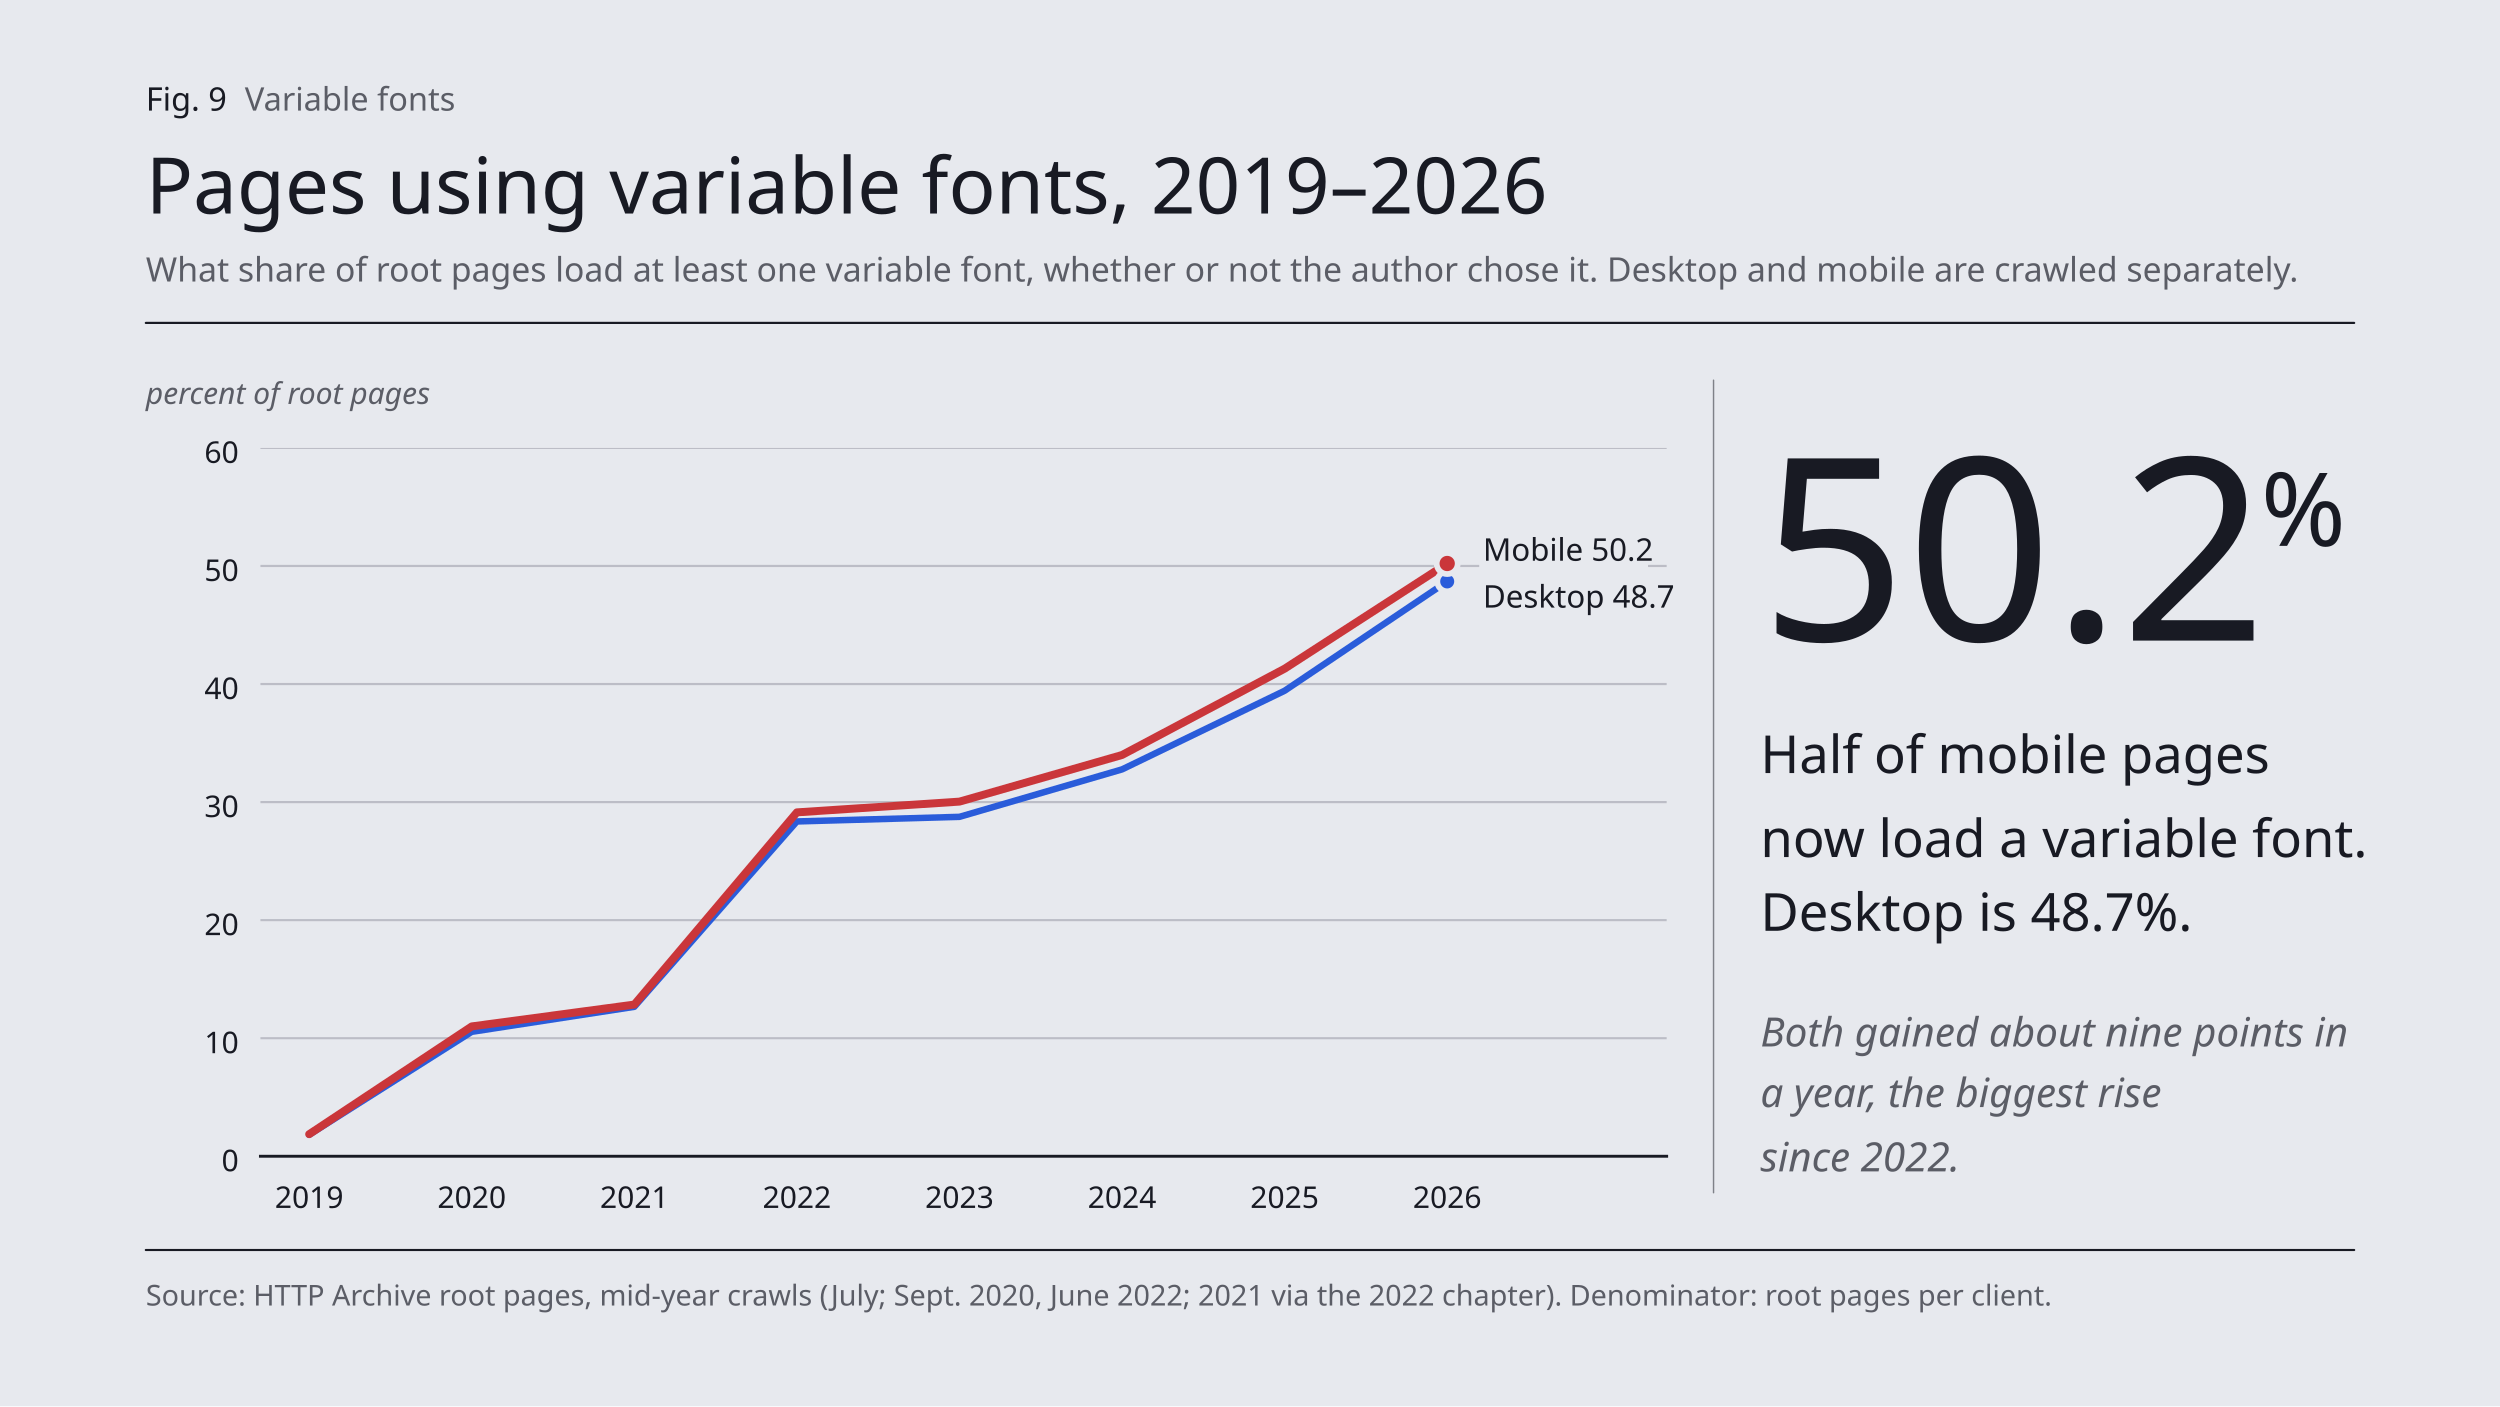
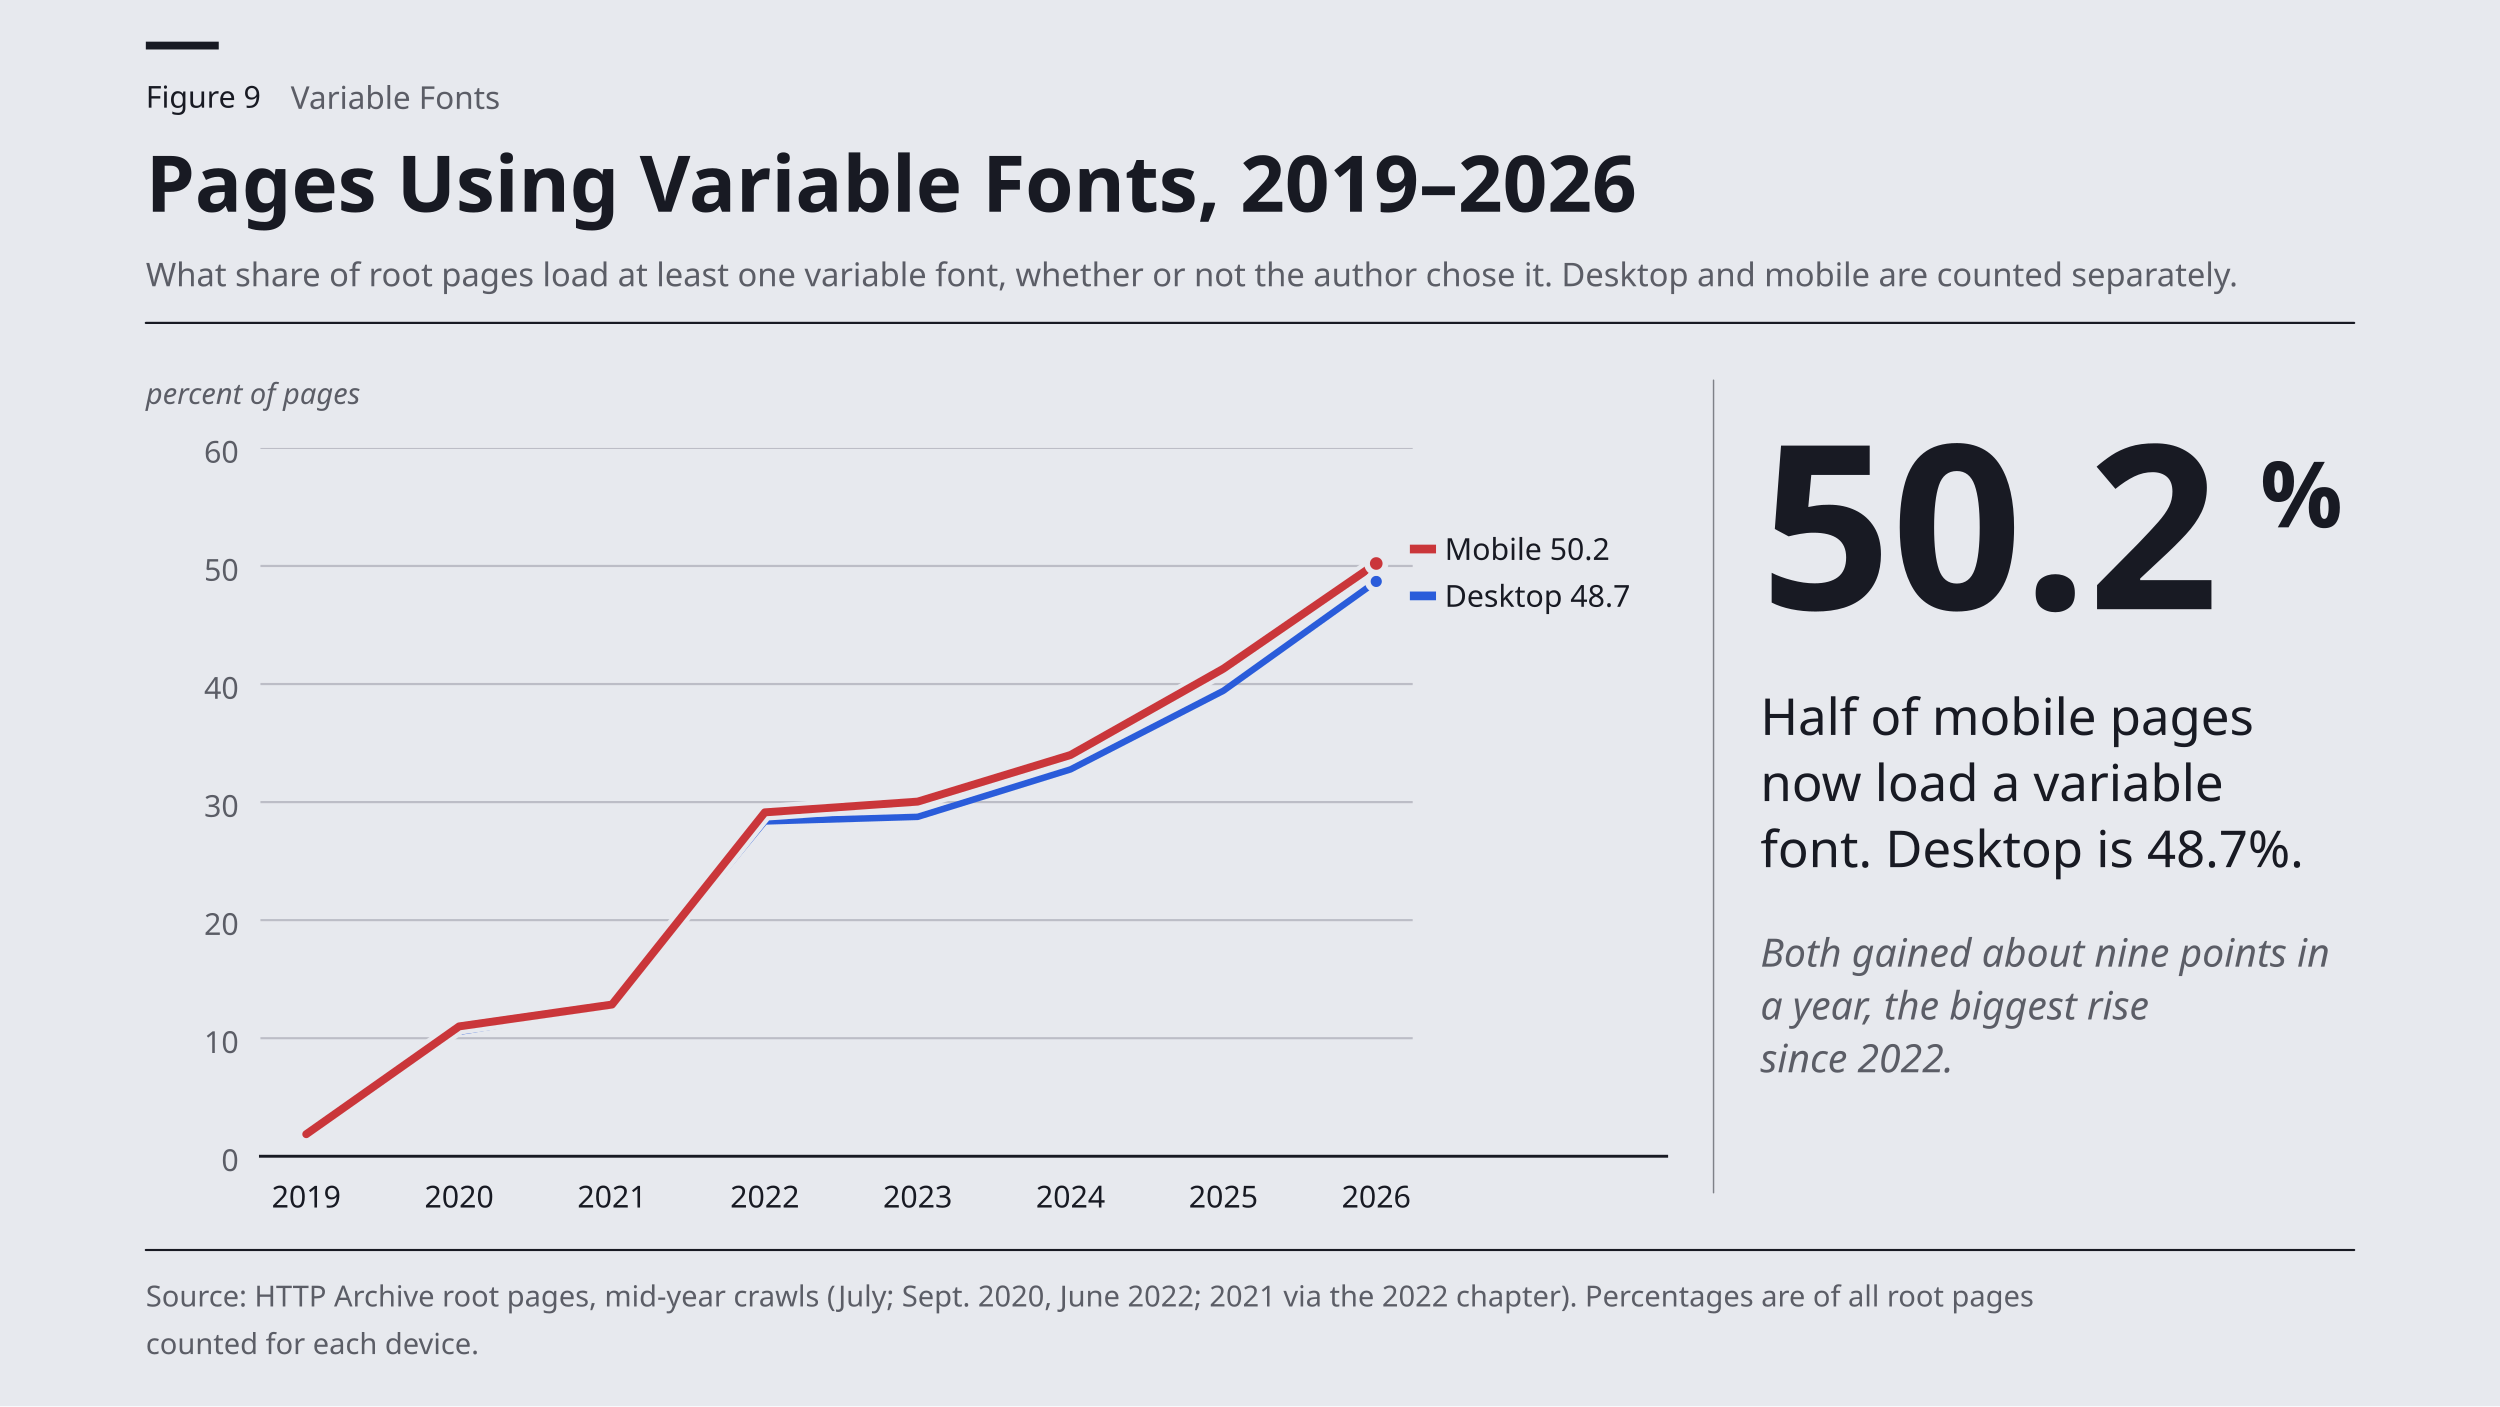
<svg xmlns="http://www.w3.org/2000/svg" xmlns:xlink="http://www.w3.org/1999/xlink" width="691.2pt" height="388.8pt" viewBox="0 0 691.2 388.8" version="1.1" data-denominator="pages">
  <defs>
    <style type="text/css">*{stroke-linejoin: round; stroke-linecap: butt}</style>
  </defs>
  <g id="figure_1">
    <g id="patch_1">
      <path d="M 0 388.8  L 691.2 388.8  L 691.2 0  L 0 0  z " style="fill: #e7e9ee" />
    </g>
    <g id="axes_1">
      <g id="patch_2">
        <path d="M 72 319.68  L 460.8 319.68  L 460.8 123.84  L 72 123.84  z " style="fill: #e7e9ee" />
      </g>
+       <g id="LineCollection_1">
+         <path d="M 72 319.68  L 390.584 319.68  " clip-path="url(#pf8828dbe97)" style="fill: none; stroke: #bcbdc6; stroke-width: 0.6" />
+       </g>
+       <g id="LineCollection_2">
+         <path d="M 72 287.04  L 390.584 287.04  " clip-path="url(#pf8828dbe97)" style="fill: none; stroke: #bcbdc6; stroke-width: 0.6" />
+       </g>
+       <g id="LineCollection_3">
+         <path d="M 72 254.4  L 390.584 254.4  " clip-path="url(#pf8828dbe97)" style="fill: none; stroke: #bcbdc6; stroke-width: 0.6" />
+       </g>
+       <g id="LineCollection_4">
+         <path d="M 72 221.76  L 390.584 221.76  " clip-path="url(#pf8828dbe97)" style="fill: none; stroke: #bcbdc6; stroke-width: 0.6" />
+       </g>
+       <g id="LineCollection_5">
+         <path d="M 72 189.12  L 390.584 189.12  " clip-path="url(#pf8828dbe97)" style="fill: none; stroke: #bcbdc6; stroke-width: 0.6" />
+       </g>
+       <g id="LineCollection_6">
+         <path d="M 72 156.48  L 390.584 156.48  " clip-path="url(#pf8828dbe97)" style="fill: none; stroke: #bcbdc6; stroke-width: 0.6" />
+       </g>
+       <g id="LineCollection_7">
+         <path d="M 72 123.84  L 390.584 123.84  " clip-path="url(#pf8828dbe97)" style="fill: none; stroke: #bcbdc6; stroke-width: 0.6" />
+       </g>
      <g id="matplotlib.axis_1">
        <g id="xtick_1">
          <g id="line2d_1" />
          <g id="text_1">
-             <text style="font-size: 8.294px; font-family: 'Funnel Sans'; text-anchor: middle; fill: #181a23" x="85.484" y="333.974" transform="rotate(-0 85.48439 333.9744)">2019</text>
+             <text style="font-size: 8.37px; font-family: 'Schibsted Grotesk'; text-anchor: middle; fill: #181a23" x="84.678" y="333.854" transform="rotate(-0 84.67826 333.8538)">2019</text>
          </g>
        </g>
        <g id="xtick_2">
          <g id="line2d_2" />
          <g id="text_2">
-             <text style="font-size: 8.294px; font-family: 'Funnel Sans'; text-anchor: middle; fill: #181a23" x="130.432" y="333.974" transform="rotate(-0 130.4324 333.9744)">2020</text>
+             <text style="font-size: 8.37px; font-family: 'Schibsted Grotesk'; text-anchor: middle; fill: #181a23" x="126.939" y="333.854" transform="rotate(-0 126.9391 333.8538)">2020</text>
          </g>
        </g>
        <g id="xtick_3">
          <g id="line2d_3" />
          <g id="text_3">
-             <text style="font-size: 8.294px; font-family: 'Funnel Sans'; text-anchor: middle; fill: #181a23" x="175.38" y="333.974" transform="rotate(-0 175.3803 333.9744)">2021</text>
+             <text style="font-size: 8.37px; font-family: 'Schibsted Grotesk'; text-anchor: middle; fill: #181a23" x="169.2" y="333.854" transform="rotate(-0 169.2 333.8538)">2021</text>
          </g>
        </g>
        <g id="xtick_4">
          <g id="line2d_4" />
          <g id="text_4">
-             <text style="font-size: 8.294px; font-family: 'Funnel Sans'; text-anchor: middle; fill: #181a23" x="220.328" y="333.974" transform="rotate(-0 220.3283 333.9744)">2022</text>
+             <text style="font-size: 8.37px; font-family: 'Schibsted Grotesk'; text-anchor: middle; fill: #181a23" x="211.461" y="333.854" transform="rotate(-0 211.4609 333.8538)">2022</text>
          </g>
        </g>
        <g id="xtick_5">
          <g id="line2d_5" />
          <g id="text_5">
-             <text style="font-size: 8.294px; font-family: 'Funnel Sans'; text-anchor: middle; fill: #181a23" x="265.276" y="333.974" transform="rotate(-0 265.2763 333.9744)">2023</text>
+             <text style="font-size: 8.37px; font-family: 'Schibsted Grotesk'; text-anchor: middle; fill: #181a23" x="253.722" y="333.854" transform="rotate(-0 253.7217 333.8538)">2023</text>
          </g>
        </g>
        <g id="xtick_6">
          <g id="line2d_6" />
          <g id="text_6">
-             <text style="font-size: 8.294px; font-family: 'Funnel Sans'; text-anchor: middle; fill: #181a23" x="310.224" y="333.974" transform="rotate(-0 310.2243 333.9744)">2024</text>
+             <text style="font-size: 8.37px; font-family: 'Schibsted Grotesk'; text-anchor: middle; fill: #181a23" x="295.983" y="333.854" transform="rotate(-0 295.9826 333.8538)">2024</text>
          </g>
        </g>
        <g id="xtick_7">
          <g id="line2d_7" />
          <g id="text_7">
-             <text style="font-size: 8.294px; font-family: 'Funnel Sans'; text-anchor: middle; fill: #181a23" x="355.172" y="333.974" transform="rotate(-0 355.1723 333.9744)">2025</text>
+             <text style="font-size: 8.37px; font-family: 'Schibsted Grotesk'; text-anchor: middle; fill: #181a23" x="338.243" y="333.854" transform="rotate(-0 338.2435 333.8538)">2025</text>
          </g>
        </g>
        <g id="xtick_8">
          <g id="line2d_8" />
          <g id="text_8">
-             <text style="font-size: 8.294px; font-family: 'Funnel Sans'; text-anchor: middle; fill: #181a23" x="400.12" y="333.974" transform="rotate(-0 400.1202 333.9744)">2026</text>
+             <text style="font-size: 8.37px; font-family: 'Schibsted Grotesk'; text-anchor: middle; fill: #181a23" x="380.504" y="333.854" transform="rotate(-0 380.5043 333.8538)">2026</text>
          </g>
        </g>
      </g>
      <g id="matplotlib.axis_2">
        <g id="ytick_1">
-           <g id="line2d_9">
-             <path d="M 72 319.68  L 460.8 319.68  " clip-path="url(#p391fa31d6a)" style="fill: none; stroke: #bcbdc6; stroke-width: 0.6; stroke-linecap: round" />
-           </g>
+           <g id="line2d_9" />
+           <g id="text_9">
+             <text style="font-size: 8.37px; font-family: 'Schibsted Grotesk'; text-anchor: end; fill: #5b5d66" x="66" y="323.767" transform="rotate(-0 66 323.7669)">0</text>
+           </g>
+         </g>
+         <g id="ytick_2">
          <g id="line2d_10" />
-           <g id="text_9">
-             <text style="font-size: 8.294px; font-family: 'Funnel Sans'; text-anchor: end; fill: #181a23" x="66" y="323.827" transform="rotate(-0 66 323.8272)">0</text>
-           </g>
-         </g>
-         <g id="ytick_2">
-           <g id="line2d_11">
-             <path d="M 72 287.04  L 460.8 287.04  " clip-path="url(#p391fa31d6a)" style="fill: none; stroke: #bcbdc6; stroke-width: 0.6; stroke-linecap: round" />
-           </g>
+           <g id="text_10">
+             <text style="font-size: 8.37px; font-family: 'Schibsted Grotesk'; text-anchor: end; fill: #5b5d66" x="66" y="291.127" transform="rotate(-0 66 291.1269)">10</text>
+           </g>
+         </g>
+         <g id="ytick_3">
+           <g id="line2d_11" />
+           <g id="text_11">
+             <text style="font-size: 8.37px; font-family: 'Schibsted Grotesk'; text-anchor: end; fill: #5b5d66" x="66" y="258.487" transform="rotate(-0 66 258.4869)">20</text>
+           </g>
+         </g>
+         <g id="ytick_4">
          <g id="line2d_12" />
-           <g id="text_10">
-             <text style="font-size: 8.294px; font-family: 'Funnel Sans'; text-anchor: end; fill: #181a23" x="66" y="291.187" transform="rotate(-0 66 291.1872)">10</text>
-           </g>
-         </g>
-         <g id="ytick_3">
-           <g id="line2d_13">
-             <path d="M 72 254.4  L 460.8 254.4  " clip-path="url(#p391fa31d6a)" style="fill: none; stroke: #bcbdc6; stroke-width: 0.6; stroke-linecap: round" />
-           </g>
+           <g id="text_12">
+             <text style="font-size: 8.37px; font-family: 'Schibsted Grotesk'; text-anchor: end; fill: #5b5d66" x="66" y="225.847" transform="rotate(-0 66 225.8469)">30</text>
+           </g>
+         </g>
+         <g id="ytick_5">
+           <g id="line2d_13" />
+           <g id="text_13">
+             <text style="font-size: 8.37px; font-family: 'Schibsted Grotesk'; text-anchor: end; fill: #5b5d66" x="66" y="193.207" transform="rotate(-0 66 193.2069)">40</text>
+           </g>
+         </g>
+         <g id="ytick_6">
          <g id="line2d_14" />
-           <g id="text_11">
-             <text style="font-size: 8.294px; font-family: 'Funnel Sans'; text-anchor: end; fill: #181a23" x="66" y="258.547" transform="rotate(-0 66 258.5472)">20</text>
-           </g>
-         </g>
-         <g id="ytick_4">
-           <g id="line2d_15">
-             <path d="M 72 221.76  L 460.8 221.76  " clip-path="url(#p391fa31d6a)" style="fill: none; stroke: #bcbdc6; stroke-width: 0.6; stroke-linecap: round" />
-           </g>
-           <g id="line2d_16" />
-           <g id="text_12">
-             <text style="font-size: 8.294px; font-family: 'Funnel Sans'; text-anchor: end; fill: #181a23" x="66" y="225.907" transform="rotate(-0 66 225.9072)">30</text>
-           </g>
-         </g>
-         <g id="ytick_5">
-           <g id="line2d_17">
-             <path d="M 72 189.12  L 460.8 189.12  " clip-path="url(#p391fa31d6a)" style="fill: none; stroke: #bcbdc6; stroke-width: 0.6; stroke-linecap: round" />
-           </g>
-           <g id="line2d_18" />
-           <g id="text_13">
-             <text style="font-size: 8.294px; font-family: 'Funnel Sans'; text-anchor: end; fill: #181a23" x="66" y="193.267" transform="rotate(-0 66 193.2672)">40</text>
-           </g>
-         </g>
-         <g id="ytick_6">
-           <g id="line2d_19">
-             <path d="M 72 156.48  L 460.8 156.48  " clip-path="url(#p391fa31d6a)" style="fill: none; stroke: #bcbdc6; stroke-width: 0.6; stroke-linecap: round" />
-           </g>
-           <g id="line2d_20" />
          <g id="text_14">
-             <text style="font-size: 8.294px; font-family: 'Funnel Sans'; text-anchor: end; fill: #181a23" x="66" y="160.627" transform="rotate(-0 66 160.6272)">50</text>
+             <text style="font-size: 8.37px; font-family: 'Schibsted Grotesk'; text-anchor: end; fill: #5b5d66" x="66" y="160.567" transform="rotate(-0 66 160.5669)">50</text>
          </g>
        </g>
        <g id="ytick_7">
-           <g id="line2d_21">
-             <path d="M 72 123.84  L 460.8 123.84  " clip-path="url(#p391fa31d6a)" style="fill: none; stroke: #bcbdc6; stroke-width: 0.6; stroke-linecap: round" />
-           </g>
-           <g id="line2d_22" />
+           <g id="line2d_15" />
          <g id="text_15">
-             <text style="font-size: 8.294px; font-family: 'Funnel Sans'; text-anchor: end; fill: #181a23" x="66" y="127.987" transform="rotate(-0 66 127.9872)">60</text>
+             <text style="font-size: 8.37px; font-family: 'Schibsted Grotesk'; text-anchor: end; fill: #5b5d66" x="66" y="127.927" transform="rotate(-0 66 127.9269)">60</text>
          </g>
        </g>
      </g>
      <g id="patch_3">
        <path d="M 72 319.68  L 460.8 319.68  " style="fill: none; stroke: #181a23; stroke-width: 0.8; stroke-linejoin: miter; stroke-linecap: square" />
      </g>
-       <g id="line2d_23">
-         <path d="M 85.484 313.74  L 130.432 285.277  L 175.38 278.358  L 220.328 227.113  L 265.276 225.84  L 310.224 212.719  L 355.172 190.98  L 400.12 160.756  " clip-path="url(#p391fa31d6a)" style="fill: none; stroke: #2a5cda; stroke-width: 1.8; stroke-linecap: round" />
+       <g id="line2d_16">
+         <path d="M 84.678 313.74  L 126.939 285.277  L 169.2 278.358  L 211.461 227.113  L 253.722 225.84  L 295.983 212.719  L 338.243 190.98  L 380.504 160.756  " clip-path="url(#pf8828dbe97)" style="fill: none; stroke: #2a5cda; stroke-width: 1.8; stroke-linecap: round" />
      </g>
      <g id="text_16">
        <g id="patch_4">
-           <path d="M 408.972 171.192  L 461.375 171.192  L 461.375 158.318  L 408.972 158.318  z " style="fill: #e7e9ee" />
-         </g>
-         <text style="font-size: 8.64px; font-family: 'Funnel Sans'; text-anchor: start; fill: #181a23" x="410.009" y="167.995" transform="rotate(-0 410.0088 167.9952)">Desktop 48.7</text>
+           <path d="M 398.439 170.925  L 450.902 170.925  L 450.902 158.585  L 398.439 158.585  z " style="fill: #e7e9ee" />
+         </g>
+         <text style="font-size: 8.37px; font-family: 'Schibsted Grotesk'; text-anchor: start; fill: #181a23" x="399.443" y="167.763" transform="rotate(-0 399.4435 167.7632)">Desktop 48.7</text>
      </g>
      <g id="text_17">
        <g id="patch_5">
-           <path d="M 408.972 158.232  L 455.644 158.232  L 455.644 145.358  L 408.972 145.358  z " style="fill: #e7e9ee" />
-         </g>
-         <text style="font-size: 8.64px; font-family: 'Funnel Sans'; text-anchor: start; fill: #181a23" x="410.009" y="155.035" transform="rotate(-0 410.0088 155.0352)">Mobile 50.2</text>
-       </g>
-       <g id="line2d_24">
-         <path d="M 85.484 313.576  L 130.432 283.776  L 175.38 277.738  L 220.328 224.6  L 265.276 221.629  L 310.224 208.737  L 355.172 184.877  L 400.12 155.795  " clip-path="url(#p391fa31d6a)" style="fill: none; stroke: #ca363a; stroke-width: 2.2; stroke-linecap: round" />
+           <path d="M 398.439 157.965  L 445.741 157.965  L 445.741 145.625  L 398.439 145.625  z " style="fill: #e7e9ee" />
+         </g>
+         <text style="font-size: 8.37px; font-family: 'Schibsted Grotesk'; text-anchor: start; fill: #181a23" x="399.443" y="154.803" transform="rotate(-0 399.4435 154.8032)">Mobile 50.2</text>
+       </g>
+       <g id="line2d_17">
+         <path d="M 84.678 313.576  L 126.939 283.776  L 169.2 277.738  L 211.461 224.6  L 253.722 221.629  L 295.983 208.737  L 338.243 184.877  L 380.504 155.795  " clip-path="url(#pf8828dbe97)" style="fill: none; stroke: #e7e9ee; stroke-width: 4.6; stroke-linecap: round" />
+         <path d="M 84.678 313.576  L 126.939 283.776  L 169.2 277.738  L 211.461 224.6  L 253.722 221.629  L 295.983 208.737  L 338.243 184.877  L 380.504 155.795  " clip-path="url(#pf8828dbe97)" style="fill: none; stroke: #ca363a; stroke-width: 2.2; stroke-linecap: round" />
      </g>
      <g id="PathCollection_1">
        <defs>
-           <path id="mceea2b7738" d="M 0 2.739  C 0.726 2.739 1.423 2.45 1.936 1.936  C 2.45 1.423 2.739 0.726 2.739 0  C 2.739 -0.726 2.45 -1.423 1.936 -1.936  C 1.423 -2.45 0.726 -2.739 0 -2.739  C -0.726 -2.739 -1.423 -2.45 -1.936 -1.936  C -2.45 -1.423 -2.739 -0.726 -2.739 0  C -2.739 0.726 -2.45 1.423 -1.936 1.936  C -1.423 2.45 -0.726 2.739 0 2.739  z " style="stroke: #e7e9ee; stroke-width: 1.6" />
+           <path id="mcc6b13492e" d="M 0 2.345  C 0.622 2.345 1.219 2.098 1.658 1.658  C 2.098 1.219 2.345 0.622 2.345 0  C 2.345 -0.622 2.098 -1.219 1.658 -1.658  C 1.219 -2.098 0.622 -2.345 0 -2.345  C -0.622 -2.345 -1.219 -2.098 -1.658 -1.658  C -2.098 -1.219 -2.345 -0.622 -2.345 0  C -2.345 0.622 -2.098 1.219 -1.658 1.658  C -1.219 2.098 -0.622 2.345 0 2.345  z " style="stroke: #e7e9ee; stroke-width: 1.6" />
        </defs>
-         <g clip-path="url(#p391fa31d6a)">
-           <use xlink:href="#mceea2b7738" x="400.12" y="160.756" style="fill: #2a5cda; stroke: #e7e9ee; stroke-width: 1.6" />
+         <g clip-path="url(#pf8828dbe97)">
+           <use xlink:href="#mcc6b13492e" x="380.504" y="160.756" style="fill: #2a5cda; stroke: #e7e9ee; stroke-width: 1.6" />
        </g>
      </g>
      <g id="PathCollection_2">
        <defs>
-           <path id="m29fa1d81a8" d="M 0 2.915  C 0.773 2.915 1.515 2.608 2.062 2.062  C 2.608 1.515 2.915 0.773 2.915 0  C 2.915 -0.773 2.608 -1.515 2.062 -2.062  C 1.515 -2.608 0.773 -2.915 0 -2.915  C -0.773 -2.915 -1.515 -2.608 -2.062 -2.062  C -2.608 -1.515 -2.915 -0.773 -2.915 0  C -2.915 0.773 -2.608 1.515 -2.062 2.062  C -1.515 2.608 -0.773 2.915 0 2.915  z " style="stroke: #e7e9ee; stroke-width: 1.6" />
+           <path id="mb2c7247bb5" d="M 0 2.55  C 0.676 2.55 1.325 2.281 1.803 1.803  C 2.281 1.325 2.55 0.676 2.55 0  C 2.55 -0.676 2.281 -1.325 1.803 -1.803  C 1.325 -2.281 0.676 -2.55 0 -2.55  C -0.676 -2.55 -1.325 -2.281 -1.803 -1.803  C -2.281 -1.325 -2.55 -0.676 -2.55 0  C -2.55 0.676 -2.281 1.325 -1.803 1.803  C -1.325 2.281 -0.676 2.55 0 2.55  z " style="stroke: #e7e9ee; stroke-width: 1.6" />
        </defs>
-         <g clip-path="url(#p391fa31d6a)">
-           <use xlink:href="#m29fa1d81a8" x="400.12" y="155.795" style="fill: #ca363a; stroke: #e7e9ee; stroke-width: 1.6" />
-         </g>
-       </g>
-     </g>
-     <g id="line2d_25">
+         <g clip-path="url(#pf8828dbe97)">
+           <use xlink:href="#mb2c7247bb5" x="380.504" y="155.795" style="fill: #ca363a; stroke: #e7e9ee; stroke-width: 1.6" />
+         </g>
+       </g>
+       <g id="line2d_18">
+         <path d="M 389.802 164.755  L 397.033 164.755  " style="fill: none; stroke: #2a5cda; stroke-width: 2.4" />
+       </g>
+       <g id="line2d_19">
+         <path d="M 389.802 151.795  L 397.033 151.795  " style="fill: none; stroke: #ca363a; stroke-width: 2.4" />
+       </g>
+     </g>
+     <g id="patch_6">
+       <path d="M 40.32 13.68  L 60.48 13.68  L 60.48 11.52  L 40.32 11.52  z " style="fill: #181a23" />
+     </g>
+     <g id="line2d_20">
      <path d="M 40.32 89.28  L 650.88 89.28  " style="fill: none; stroke: #181a23; stroke-width: 0.6; stroke-linecap: round" />
    </g>
-     <g id="line2d_26">
+     <g id="line2d_21">
      <path d="M 40.32 345.6  L 650.88 345.6  " style="fill: none; stroke: #181a23; stroke-width: 0.6; stroke-linecap: round" />
    </g>
-     <g id="line2d_27">
+     <g id="line2d_22">
      <path d="M 473.76 105.12  L 473.76 329.76  " style="fill: none; stroke: #181a23; stroke-opacity: 0.5; stroke-width: 0.4; stroke-linecap: round" />
    </g>
    <g id="text_18">
-       <text style="font-size: 8.986px; font-family: 'Funnel Sans'; text-anchor: start; fill: #181a23" x="40.32" y="30.586" transform="rotate(-0 40.32 30.5856)">Fig. 9</text>
+       <text style="font-weight: 500; font-size: 8.37px; font-family: 'Schibsted Grotesk'; text-anchor: start; fill: #181a23" x="40.32" y="29.774" transform="rotate(-0 40.32 29.77383)">Figure 9</text>
    </g>
    <g id="text_19">
-       <text style="font-size: 8.986px; font-family: 'Funnel Sans'; text-anchor: start; fill: #5b5d66" x="67.68" y="30.586" transform="rotate(-0 67.68 30.5856)">Variable fonts</text>
+       <text style="font-size: 8.705px; font-family: 'Schibsted Grotesk'; text-anchor: start; fill: #5b5d66" x="80.37" y="30.101" transform="rotate(-0 80.37 30.10078)">Variable Fonts</text>
    </g>
    <g id="text_20">
-       <text style="font-weight: 500; font-size: 21.6px; font-family: 'Funnel Display'; text-anchor: start; fill: #181a23" x="40.32" y="59.04" transform="rotate(-0 40.32 59.04)">Pages using variable fonts, 2019–2026</text>
+       <text style="font-weight: 600; font-size: 21.6px; font-family: 'Schibsted Grotesk'; text-anchor: start; fill: #181a23" x="40.32" y="58.534" transform="rotate(-0 40.32 58.53375)">Pages Using Variable Fonts, 2019–2026</text>
    </g>
    <g id="text_21">
-       <text style="font-size: 9.331px; font-family: 'Funnel Sans'; text-anchor: start; fill: #5b5d66" x="40.32" y="77.839" transform="rotate(-0 40.32 77.83934)">What share of root pages load at least one variable font, whether or not the author chose it. Desktop and mobile are crawled separately.</text>
+       <text style="font-size: 9.04px; font-family: 'Schibsted Grotesk'; text-anchor: start; fill: #5b5d66" x="40.32" y="79.139" transform="rotate(-0 40.32 79.13913)">What share of root pages load at least one variable font, whether or not the author chose it. Desktop and mobile are counted separately.</text>
    </g>
    <g id="text_22">
-       <text style="font-style: italic; font-size: 8.294px; font-family: 'Funnel Sans'; text-anchor: start; fill: #5b5d66" x="40.32" y="111.686" transform="rotate(-0 40.32 111.6864)">percent of root pages</text>
+       <text style="font-style: italic; font-size: 8.035px; font-family: 'Schibsted Grotesk'; text-anchor: start; fill: #5b5d66" x="40.32" y="111.688" transform="rotate(-0 40.32 111.6884)">percent of pages</text>
    </g>
    <g id="text_23">
-       <text style="font-weight: 300; font-size: 70.56px; font-family: 'Funnel Display'; text-anchor: start; fill: #181a23" x="486.72" y="177.12" transform="rotate(-0 486.72 177.12)">50.2</text>
+       <text style="font-weight: 700; font-size: 63.36px; font-family: 'Schibsted Grotesk'; text-anchor: start; fill: #181a23" x="486.72" y="168.435" transform="rotate(-0 486.72 168.435)">50.2</text>
    </g>
    <g id="text_24">
-       <text style="font-weight: 300; font-size: 28.224px; font-family: 'Funnel Display'; text-anchor: start; fill: #181a23" x="625.118" y="150.912" transform="rotate(-0 625.1184 150.912)">%</text>
+       <text style="font-weight: 700; font-size: 25.344px; font-family: 'Schibsted Grotesk'; text-anchor: start; fill: #181a23" x="624.875" y="145.792" transform="rotate(-0 624.8747 145.7923)">%</text>
    </g>
    <g id="text_25">
-       <text style="font-size: 14.515px; font-family: 'Funnel Sans'; fill: #181a23" transform="translate(486.72 213.7386)">Half of mobile pages</text>
-       <text style="font-size: 14.515px; font-family: 'Funnel Sans'; fill: #181a23" transform="translate(486.72 236.9629)">now load a variable font.</text>
-       <text style="font-size: 14.515px; font-family: 'Funnel Sans'; fill: #181a23" transform="translate(486.72 257.3568)">Desktop is 48.7%.</text>
+       <text style="font-size: 14.062px; font-family: 'Schibsted Grotesk'; text-anchor: start; fill: #181a23" x="486.72" y="203.192" transform="rotate(-0 486.72 203.1917)">Half of mobile pages</text>
    </g>
    <g id="text_26">
-       <text style="font-style: italic; font-size: 11.166px; font-family: 'Funnel Sans'; fill: #5b5d66" transform="translate(486.72 289.3321)">Both gained about nine points in</text>
-       <text style="font-style: italic; font-size: 11.166px; font-family: 'Funnel Sans'; fill: #5b5d66" transform="translate(486.72 306.0804)">a year, the biggest rise</text>
-       <text style="font-style: italic; font-size: 11.166px; font-family: 'Funnel Sans'; fill: #5b5d66" transform="translate(486.72 323.8615)">since 2022.</text>
+       <text style="font-size: 14.062px; font-family: 'Schibsted Grotesk'; text-anchor: start; fill: #181a23" x="486.72" y="221.472" transform="rotate(-0 486.72 221.4717)">now load a variable</text>
    </g>
    <g id="text_27">
-       <text style="font-size: 7.949px; font-family: 'Funnel Sans'; text-anchor: start; fill: #5b5d66" x="40.32" y="360.957" transform="rotate(-0 40.32 360.9575)">Source: HTTP Archive root pages, mid-year crawls (July; Sept. 2020, June 2022; 2021 via the 2022 chapter). Denominator: root pages per client.</text>
+       <text style="font-size: 14.062px; font-family: 'Schibsted Grotesk'; text-anchor: start; fill: #181a23" x="486.72" y="239.752" transform="rotate(-0 486.72 239.7518)">font. Desktop is 48.7%.</text>
+     </g>
+     <g id="text_28">
+       <text style="font-style: italic; font-size: 10.817px; font-family: 'Schibsted Grotesk'; text-anchor: start; fill: #5b5d66" x="486.72" y="267.261" transform="rotate(-0 486.72 267.2609)">Both gained about nine points in</text>
+     </g>
+     <g id="text_29">
+       <text style="font-style: italic; font-size: 10.817px; font-family: 'Schibsted Grotesk'; text-anchor: start; fill: #5b5d66" x="486.72" y="281.863" transform="rotate(-0 486.72 281.8633)">a year, the biggest rise</text>
+     </g>
+     <g id="text_30">
+       <text style="font-style: italic; font-size: 10.817px; font-family: 'Schibsted Grotesk'; text-anchor: start; fill: #5b5d66" x="486.72" y="296.466" transform="rotate(-0 486.72 296.4657)">since 2022.</text>
+     </g>
+     <g id="text_31">
+       <text style="font-size: 8.035px; font-family: 'Schibsted Grotesk'; fill: #5b5d66" transform="translate(40.32 361.21)">Source: HTTP Archive root pages, mid-year crawls (July; Sept. 2020, June 2022; 2021 via the 2022 chapter). Percentages are of all root pages</text>
+       <text style="font-size: 8.035px; font-family: 'Schibsted Grotesk'; fill: #5b5d66" transform="translate(40.32 374.3733)">counted for each device.</text>
    </g>
  </g>
  <defs>
-     <clipPath id="p391fa31d6a">
+     <clipPath id="pf8828dbe97">
      <rect x="72" y="123.84" width="388.8" height="195.84" />
    </clipPath>
  </defs>
</svg>
